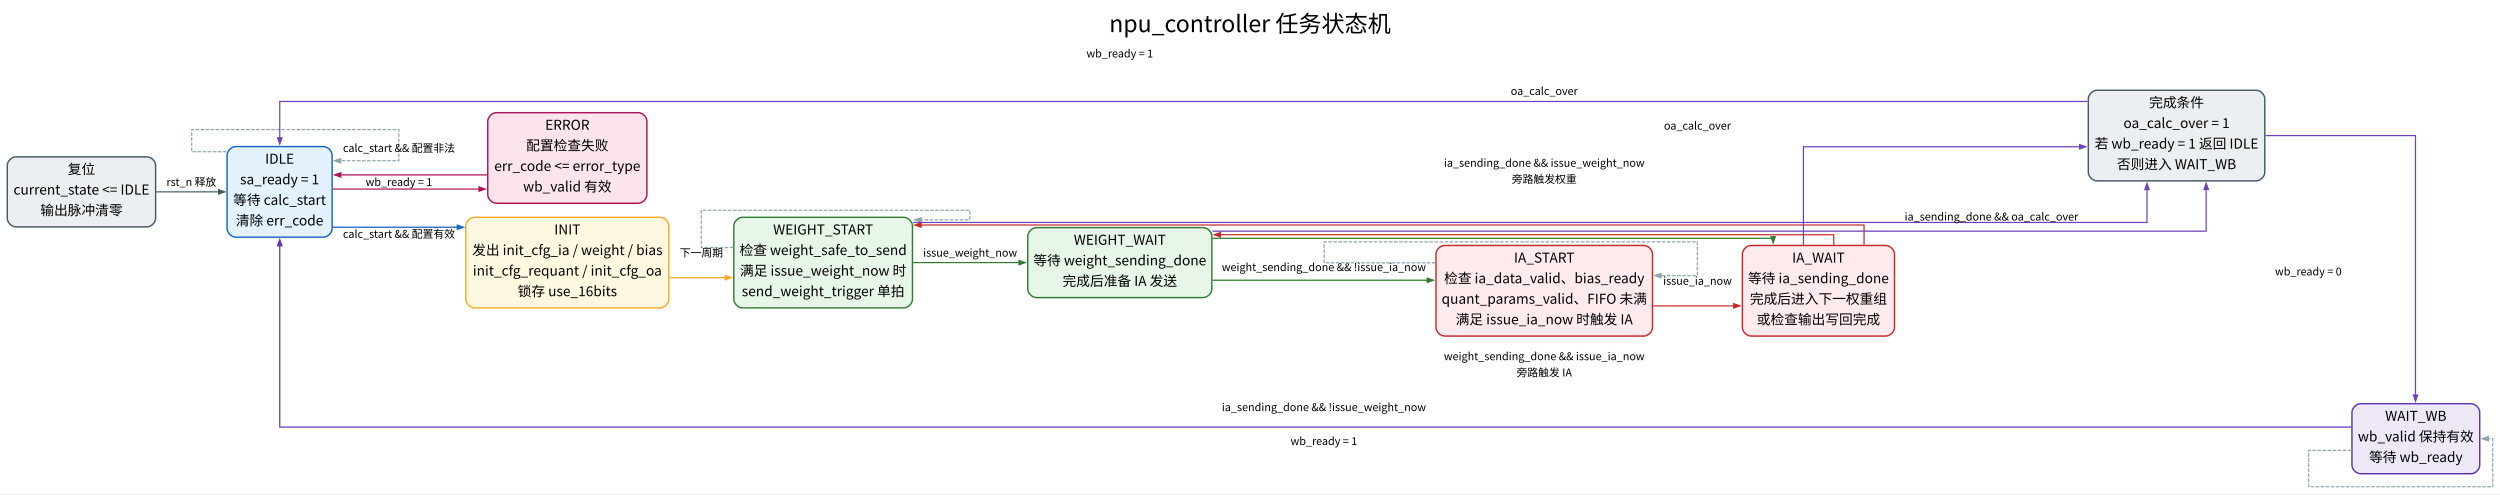
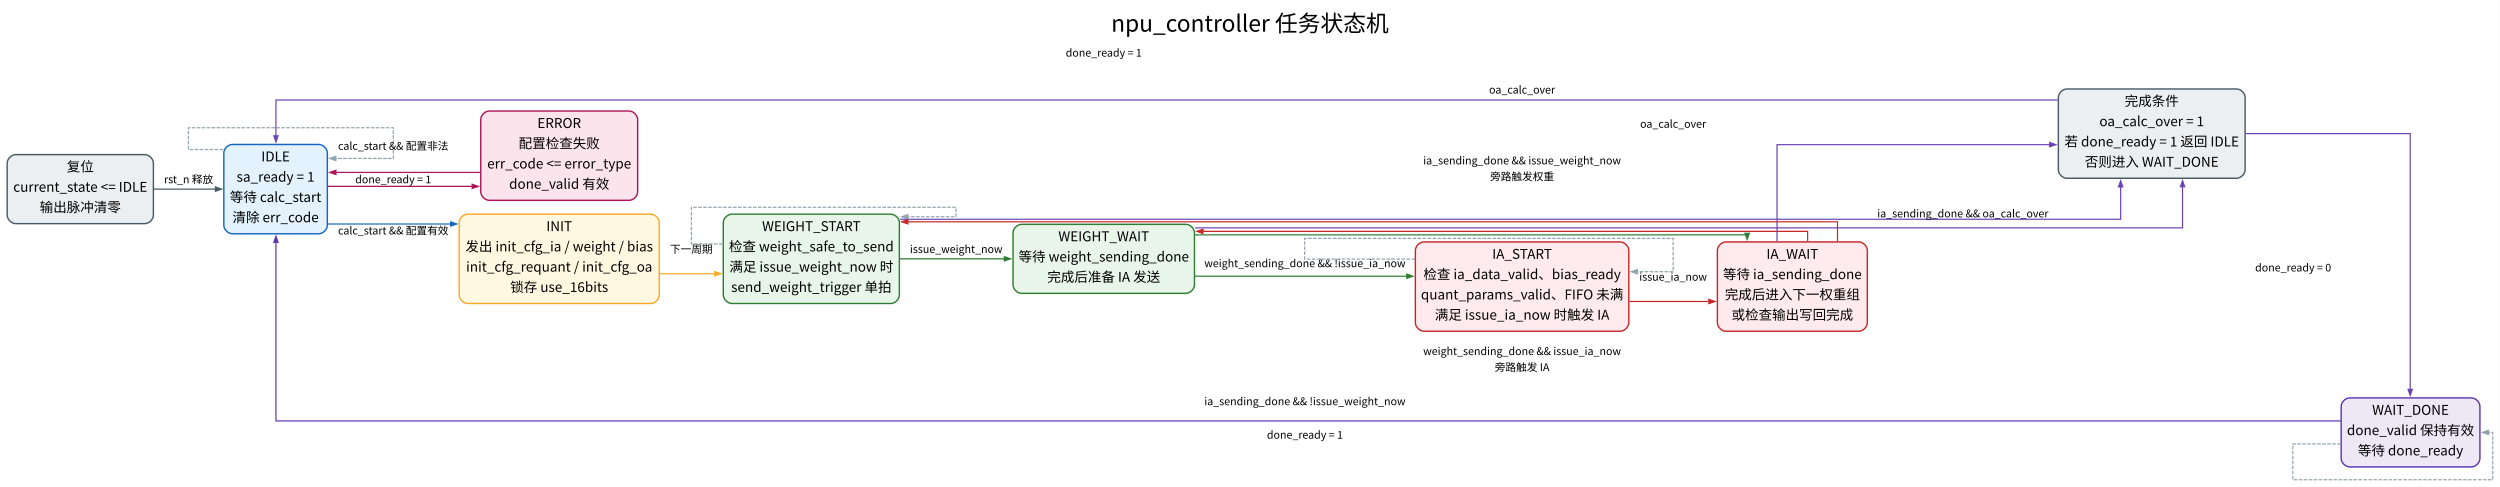
- <svg xmlns="http://www.w3.org/2000/svg" width="7216pt" height="1426pt" viewBox="0.00 0.00 7216.00 1426.00">
+ <svg xmlns="http://www.w3.org/2000/svg" width="7321pt" height="1426pt" viewBox="0.00 0.00 7321.00 1426.00">
  <g id="graph0" class="graph" transform="scale(2.08333 2.08333) rotate(0) translate(10.08 674.34)">
-     <polygon fill="white" stroke="none" points="-10.08,10.08 -10.08,-674.34 3453.6,-674.34 3453.6,10.08 -10.08,10.08" />
-     <text xml:space="preserve" text-anchor="middle" x="1721.76" y="-629.86" font-family="Noto Sans CJK SC" font-size="32.00">npu_controller 任务状态机</text>
+     <polygon fill="white" stroke="none" points="-10.08,10.08 -10.08,-674.34 3503.85,-674.34 3503.85,10.08 -10.08,10.08" />
+     <text xml:space="preserve" text-anchor="middle" x="1746.88" y="-629.86" font-family="Noto Sans CJK SC" font-size="32.00">npu_controller 任务状态机</text>
    <g id="node1" class="node">
      <path fill="#eceff1" stroke="#455a64" stroke-width="2" d="M193.53,-457.02C193.53,-457.02 12,-457.02 12,-457.02 6,-457.02 0,-451.02 0,-445.02 0,-445.02 0,-372 0,-372 0,-366 6,-360 12,-360 12,-360 193.53,-360 193.53,-360 199.53,-360 205.53,-366 205.53,-372 205.53,-372 205.53,-445.02 205.53,-445.02 205.53,-451.02 199.53,-457.02 193.53,-457.02" />
      <text xml:space="preserve" text-anchor="middle" x="102.76" y="-433.21" font-family="Noto Sans CJK SC" font-size="19.00">复位</text>
      <text xml:space="preserve" text-anchor="middle" x="102.76" y="-404.71" font-family="Noto Sans CJK SC" font-size="19.00">current_state &lt;= IDLE</text>
      <text xml:space="preserve" text-anchor="middle" x="102.76" y="-376.21" font-family="Noto Sans CJK SC" font-size="19.00">输出脉冲清零</text>
    </g>
    <g id="node2" class="node">
      <path fill="#e3f2fd" stroke="#1565c0" stroke-width="2" d="M438.06,-471.27C438.06,-471.27 316.53,-471.27 316.53,-471.27 310.53,-471.27 304.53,-465.27 304.53,-459.27 304.53,-459.27 304.53,-357.75 304.53,-357.75 304.53,-351.75 310.53,-345.75 316.53,-345.75 316.53,-345.75 438.06,-345.75 438.06,-345.75 444.06,-345.75 450.06,-351.75 450.06,-357.75 450.06,-357.75 450.06,-459.27 450.06,-459.27 450.06,-465.27 444.06,-471.27 438.06,-471.27" />
      <text xml:space="preserve" text-anchor="middle" x="377.29" y="-447.46" font-family="Noto Sans CJK SC" font-size="19.00">IDLE</text>
      <text xml:space="preserve" text-anchor="middle" x="377.29" y="-418.96" font-family="Noto Sans CJK SC" font-size="19.00">sa_ready = 1</text>
      <text xml:space="preserve" text-anchor="middle" x="377.29" y="-390.46" font-family="Noto Sans CJK SC" font-size="19.00">等待 calc_start</text>
      <text xml:space="preserve" text-anchor="middle" x="377.29" y="-361.96" font-family="Noto Sans CJK SC" font-size="19.00">清除 err_code</text>
    </g>
    <g id="edge1" class="edge">
      <path fill="none" stroke="#455a64" stroke-width="1.7" d="M206.16,-408.51C206.16,-408.51 292.74,-408.51 292.74,-408.51" />
      <polygon fill="#455a64" stroke="#455a64" stroke-width="1.7" points="292.74,-411.52 301.34,-408.51 292.74,-405.5 292.74,-411.52" />
      <text xml:space="preserve" text-anchor="middle" x="255.03" y="-416.76" font-family="Noto Sans CJK SC" font-size="15.00">rst_n 释放</text>
    </g>
    <g id="edge18" class="edge">
-       <path fill="none" stroke="#90a4ae" stroke-width="1.7" stroke-dasharray="5,2" d="M303.65,-464.14C278,-464.14 255.52,-464.14 255.52,-464.14 255.52,-464.14 255.52,-494.77 255.52,-494.77 255.52,-494.77 542.52,-494.77 542.52,-494.77 542.52,-494.77 542.52,-451.64 542.52,-451.64 542.52,-451.64 461.9,-451.64 461.9,-451.64" />
-       <polygon fill="#90a4ae" stroke="#90a4ae" stroke-width="1.7" points="461.9,-448.63 453.3,-451.64 461.9,-454.65 461.9,-448.63" />
+       <path fill="none" stroke="#90a4ae" stroke-width="1.7" stroke-dasharray="5,2" d="M303.55,-464.14C277.6,-464.14 254.77,-464.14 254.77,-464.14 254.77,-464.14 254.77,-494.77 254.77,-494.77 254.77,-494.77 542.77,-494.77 542.77,-494.77 542.77,-494.77 542.77,-451.64 542.77,-451.64 542.77,-451.64 462.01,-451.64 462.01,-451.64" />
+       <polygon fill="#90a4ae" stroke="#90a4ae" stroke-width="1.7" points="462.01,-448.63 453.41,-451.64 462.01,-454.65 462.01,-448.63" />
    </g>
    <g id="node3" class="node">
      <path fill="#fff8e1" stroke="#f9a825" stroke-width="2" d="M904.59,-373.27C904.59,-373.27 647.31,-373.27 647.31,-373.27 641.31,-373.27 635.31,-367.27 635.31,-361.27 635.31,-361.27 635.31,-259.75 635.31,-259.75 635.31,-253.75 641.31,-247.75 647.31,-247.75 647.31,-247.75 904.59,-247.75 904.59,-247.75 910.59,-247.75 916.59,-253.75 916.59,-259.75 916.59,-259.75 916.59,-361.27 916.59,-361.27 916.59,-367.27 910.59,-373.27 904.59,-373.27" />
      <text xml:space="preserve" text-anchor="middle" x="775.95" y="-349.46" font-family="Noto Sans CJK SC" font-size="19.00">INIT</text>
      <text xml:space="preserve" text-anchor="middle" x="775.95" y="-320.96" font-family="Noto Sans CJK SC" font-size="19.00">发出 init_cfg_ia / weight / bias</text>
      <text xml:space="preserve" text-anchor="middle" x="775.95" y="-292.46" font-family="Noto Sans CJK SC" font-size="19.00">init_cfg_requant / init_cfg_oa</text>
      <text xml:space="preserve" text-anchor="middle" x="775.95" y="-263.96" font-family="Noto Sans CJK SC" font-size="19.00">锁存 use_16bits</text>
    </g>
    <g id="edge2" class="edge">
      <path fill="none" stroke="#1565c0" stroke-width="1.7" d="M450.88,-359.51C450.88,-359.51 623.44,-359.51 623.44,-359.51" />
      <polygon fill="#1565c0" stroke="#1565c0" stroke-width="1.7" points="623.44,-362.52 632.04,-359.51 623.44,-356.5 623.44,-362.52" />
      <text xml:space="preserve" text-anchor="middle" x="542.68" y="-344.76" font-family="Noto Sans CJK SC" font-size="15.00">calc_start &amp;&amp; 配置有效</text>
    </g>
    <g id="node9" class="node">
      <path fill="#fce4ec" stroke="#ad1457" stroke-width="2" d="M874.21,-518.27C874.21,-518.27 677.68,-518.27 677.68,-518.27 671.68,-518.27 665.68,-512.27 665.68,-506.27 665.68,-506.27 665.68,-404.75 665.68,-404.75 665.68,-398.75 671.68,-392.75 677.68,-392.75 677.68,-392.75 874.21,-392.75 874.21,-392.75 880.21,-392.75 886.21,-398.75 886.21,-404.75 886.21,-404.75 886.21,-506.27 886.21,-506.27 886.21,-512.27 880.21,-518.27 874.21,-518.27" />
      <text xml:space="preserve" text-anchor="middle" x="775.95" y="-494.46" font-family="Noto Sans CJK SC" font-size="19.00">ERROR</text>
      <text xml:space="preserve" text-anchor="middle" x="775.95" y="-465.96" font-family="Noto Sans CJK SC" font-size="19.00">配置检查失败</text>
      <text xml:space="preserve" text-anchor="middle" x="775.95" y="-437.46" font-family="Noto Sans CJK SC" font-size="19.00">err_code &lt;= error_type</text>
-       <text xml:space="preserve" text-anchor="middle" x="775.95" y="-408.96" font-family="Noto Sans CJK SC" font-size="19.00">wb_valid 有效</text>
+       <text xml:space="preserve" text-anchor="middle" x="775.95" y="-408.96" font-family="Noto Sans CJK SC" font-size="19.00">done_valid 有效</text>
    </g>
    <g id="edge3" class="edge">
      <path fill="none" stroke="#ad1457" stroke-width="1.7" d="M450.88,-412.38C450.88,-412.38 653.59,-412.38 653.59,-412.38" />
      <polygon fill="#ad1457" stroke="#ad1457" stroke-width="1.7" points="653.59,-415.39 662.19,-412.38 653.59,-409.37 653.59,-415.39" />
      <text xml:space="preserve" text-anchor="middle" x="542.68" y="-463.76" font-family="Noto Sans CJK SC" font-size="15.00">calc_start &amp;&amp; 配置非法</text>
    </g>
    <g id="node4" class="node">
      <path fill="#e8f5e9" stroke="#2e7d32" stroke-width="2" d="M1242.12,-373.27C1242.12,-373.27 1018.59,-373.27 1018.59,-373.27 1012.59,-373.27 1006.59,-367.27 1006.59,-361.27 1006.59,-361.27 1006.59,-259.75 1006.59,-259.75 1006.59,-253.75 1012.59,-247.75 1018.59,-247.75 1018.59,-247.75 1242.12,-247.75 1242.12,-247.75 1248.12,-247.75 1254.12,-253.75 1254.12,-259.75 1254.12,-259.75 1254.12,-361.27 1254.12,-361.27 1254.12,-367.27 1248.12,-373.27 1242.12,-373.27" />
      <text xml:space="preserve" text-anchor="middle" x="1130.35" y="-349.46" font-family="Noto Sans CJK SC" font-size="19.00">WEIGHT_START</text>
      <text xml:space="preserve" text-anchor="middle" x="1130.35" y="-320.96" font-family="Noto Sans CJK SC" font-size="19.00">检查 weight_safe_to_send</text>
      <text xml:space="preserve" text-anchor="middle" x="1130.35" y="-292.46" font-family="Noto Sans CJK SC" font-size="19.00">满足 issue_weight_now 时</text>
      <text xml:space="preserve" text-anchor="middle" x="1130.35" y="-263.96" font-family="Noto Sans CJK SC" font-size="19.00">send_weight_trigger 单拍</text>
    </g>
    <g id="edge4" class="edge">
      <path fill="none" stroke="#f9a825" stroke-width="1.7" d="M917.55,-289.59C917.55,-289.59 994.69,-289.59 994.69,-289.59" />
      <polygon fill="#f9a825" stroke="#f9a825" stroke-width="1.7" points="994.69,-292.6 1003.29,-289.59 994.69,-286.58 994.69,-292.6" />
      <text xml:space="preserve" text-anchor="middle" x="961.59" y="-318.76" font-family="Noto Sans CJK SC" font-size="15.00">下一周期</text>
    </g>
    <g id="edge19" class="edge">
-       <path fill="none" stroke="#90a4ae" stroke-width="1.7" stroke-dasharray="5,2" d="M1005.88,-331.43C980.57,-331.43 961.52,-331.43 961.52,-331.43 961.52,-331.43 961.52,-383.01 961.52,-383.01 961.52,-383.01 1333.52,-383.01 1333.52,-383.01 1333.52,-383.01 1333.52,-369.71 1333.52,-369.71 1333.52,-369.71 1266.14,-369.71 1266.14,-369.71" />
-       <polygon fill="#90a4ae" stroke="#90a4ae" stroke-width="1.7" points="1266.14,-366.7 1257.54,-369.71 1266.14,-372.72 1266.14,-366.7" />
+       <path fill="none" stroke="#90a4ae" stroke-width="1.7" stroke-dasharray="5,2" d="M1005.62,-331.43C980.57,-331.43 961.77,-331.43 961.77,-331.43 961.77,-331.43 961.77,-383.01 961.77,-383.01 961.77,-383.01 1333.77,-383.01 1333.77,-383.01 1333.77,-383.01 1333.77,-369.71 1333.77,-369.71 1333.77,-369.71 1266.01,-369.71 1266.01,-369.71" />
+       <polygon fill="#90a4ae" stroke="#90a4ae" stroke-width="1.7" points="1266.01,-366.7 1257.41,-369.71 1266.01,-372.72 1266.01,-366.7" />
    </g>
    <g id="node5" class="node">
      <path fill="#e8f5e9" stroke="#2e7d32" stroke-width="2" d="M1656.9,-359.02C1656.9,-359.02 1425.87,-359.02 1425.87,-359.02 1419.87,-359.02 1413.87,-353.02 1413.87,-347.02 1413.87,-347.02 1413.87,-274 1413.87,-274 1413.87,-268 1419.87,-262 1425.87,-262 1425.87,-262 1656.9,-262 1656.9,-262 1662.9,-262 1668.9,-268 1668.9,-274 1668.9,-274 1668.9,-347.02 1668.9,-347.02 1668.9,-353.02 1662.9,-359.02 1656.9,-359.02" />
      <text xml:space="preserve" text-anchor="middle" x="1541.38" y="-335.21" font-family="Noto Sans CJK SC" font-size="19.00">WEIGHT_WAIT</text>
      <text xml:space="preserve" text-anchor="middle" x="1541.38" y="-306.71" font-family="Noto Sans CJK SC" font-size="19.00">等待 weight_sending_done</text>
      <text xml:space="preserve" text-anchor="middle" x="1541.38" y="-278.21" font-family="Noto Sans CJK SC" font-size="19.00">完成后准备 IA 发送</text>
    </g>
    <g id="edge5" class="edge">
      <path fill="none" stroke="#2e7d32" stroke-width="1.7" d="M1255.07,-310.51C1255.07,-310.51 1401.74,-310.51 1401.74,-310.51" />
      <polygon fill="#2e7d32" stroke="#2e7d32" stroke-width="1.7" points="1401.74,-313.52 1410.34,-310.51 1401.74,-307.5 1401.74,-313.52" />
      <text xml:space="preserve" text-anchor="middle" x="1333.99" y="-318.76" font-family="Noto Sans CJK SC" font-size="15.00">issue_weight_now</text>
    </g>
    <g id="node10" class="node">
-       <path fill="#eceff1" stroke="#455a64" stroke-width="2" d="M3115.74,-549.27C3115.74,-549.27 2895.21,-549.27 2895.21,-549.27 2889.21,-549.27 2883.21,-543.27 2883.21,-537.27 2883.21,-537.27 2883.21,-435.75 2883.21,-435.75 2883.21,-429.75 2889.21,-423.75 2895.21,-423.75 2895.21,-423.75 3115.74,-423.75 3115.74,-423.75 3121.74,-423.75 3127.74,-429.75 3127.74,-435.75 3127.74,-435.75 3127.74,-537.27 3127.74,-537.27 3127.74,-543.27 3121.74,-549.27 3115.74,-549.27" />
-       <text xml:space="preserve" text-anchor="middle" x="3005.47" y="-525.46" font-family="Noto Sans CJK SC" font-size="19.00">完成条件</text>
-       <text xml:space="preserve" text-anchor="middle" x="3005.47" y="-496.96" font-family="Noto Sans CJK SC" font-size="19.00">oa_calc_over = 1</text>
-       <text xml:space="preserve" text-anchor="middle" x="3005.47" y="-468.46" font-family="Noto Sans CJK SC" font-size="19.00">若 wb_ready = 1 返回 IDLE</text>
-       <text xml:space="preserve" text-anchor="middle" x="3005.47" y="-439.96" font-family="Noto Sans CJK SC" font-size="19.00">否则进入 WAIT_WB</text>
+       <path fill="#eceff1" stroke="#455a64" stroke-width="2" d="M3133.74,-549.27C3133.74,-549.27 2895.21,-549.27 2895.21,-549.27 2889.21,-549.27 2883.21,-543.27 2883.21,-537.27 2883.21,-537.27 2883.21,-435.75 2883.21,-435.75 2883.21,-429.75 2889.21,-423.75 2895.21,-423.75 2895.21,-423.75 3133.74,-423.75 3133.74,-423.75 3139.74,-423.75 3145.74,-429.75 3145.74,-435.75 3145.74,-435.75 3145.74,-537.27 3145.74,-537.27 3145.74,-543.27 3139.74,-549.27 3133.74,-549.27" />
+       <text xml:space="preserve" text-anchor="middle" x="3014.47" y="-525.46" font-family="Noto Sans CJK SC" font-size="19.00">完成条件</text>
+       <text xml:space="preserve" text-anchor="middle" x="3014.47" y="-496.96" font-family="Noto Sans CJK SC" font-size="19.00">oa_calc_over = 1</text>
+       <text xml:space="preserve" text-anchor="middle" x="3014.47" y="-468.46" font-family="Noto Sans CJK SC" font-size="19.00">若 done_ready = 1 返回 IDLE</text>
+       <text xml:space="preserve" text-anchor="middle" x="3014.47" y="-439.96" font-family="Noto Sans CJK SC" font-size="19.00">否则进入 WAIT_DONE</text>
    </g>
    <g id="edge11" class="edge">
-       <path fill="none" stroke="#6c43b6" stroke-width="1.7" d="M1254.98,-366.14C1667.8,-366.14 2964.52,-366.14 2964.52,-366.14 2964.52,-366.14 2964.52,-411.63 2964.52,-411.63" />
-       <polygon fill="#6c43b6" stroke="#6c43b6" stroke-width="1.7" points="2961.51,-411.63 2964.52,-420.23 2967.53,-411.63 2961.51,-411.63" />
+       <path fill="none" stroke="#6c43b6" stroke-width="1.7" d="M1255.05,-366.14C1668.88,-366.14 2970.77,-366.14 2970.77,-366.14 2970.77,-366.14 2970.77,-411.63 2970.77,-411.63" />
+       <polygon fill="#6c43b6" stroke="#6c43b6" stroke-width="1.7" points="2967.76,-411.63 2970.77,-420.23 2973.78,-411.63 2967.76,-411.63" />
      <text xml:space="preserve" text-anchor="middle" x="2129.41" y="-542.76" font-family="Noto Sans CJK SC" font-size="15.00">oa_calc_over</text>
    </g>
    <g id="node6" class="node">
      <path fill="#ffebee" stroke="#c62828" stroke-width="2" d="M2267.43,-334.27C2267.43,-334.27 1991.4,-334.27 1991.4,-334.27 1985.4,-334.27 1979.4,-328.27 1979.4,-322.27 1979.4,-322.27 1979.4,-220.75 1979.4,-220.75 1979.4,-214.75 1985.4,-208.75 1991.4,-208.75 1991.4,-208.75 2267.43,-208.75 2267.43,-208.75 2273.43,-208.75 2279.43,-214.75 2279.43,-220.75 2279.43,-220.75 2279.43,-322.27 2279.43,-322.27 2279.43,-328.27 2273.43,-334.27 2267.43,-334.27" />
      <text xml:space="preserve" text-anchor="middle" x="2129.41" y="-310.46" font-family="Noto Sans CJK SC" font-size="19.00">IA_START</text>
      <text xml:space="preserve" text-anchor="middle" x="2129.41" y="-281.96" font-family="Noto Sans CJK SC" font-size="19.00">检查 ia_data_valid、bias_ready</text>
      <text xml:space="preserve" text-anchor="middle" x="2129.41" y="-253.46" font-family="Noto Sans CJK SC" font-size="19.00">quant_params_valid、FIFO 未满</text>
      <text xml:space="preserve" text-anchor="middle" x="2129.41" y="-224.96" font-family="Noto Sans CJK SC" font-size="19.00">满足 issue_ia_now 时触发 IA</text>
    </g>
    <g id="edge7" class="edge">
      <path fill="none" stroke="#2e7d32" stroke-width="1.7" d="M1669.7,-286.09C1669.7,-286.09 1967.31,-286.09 1967.31,-286.09" />
      <polygon fill="#2e7d32" stroke="#2e7d32" stroke-width="1.7" points="1967.31,-289.1 1975.91,-286.09 1967.31,-283.08 1967.31,-289.1" />
      <text xml:space="preserve" text-anchor="middle" x="1824.15" y="-298.76" font-family="Noto Sans CJK SC" font-size="15.00">weight_sending_done &amp;&amp; !issue_ia_now</text>
    </g>
    <g id="node7" class="node">
      <path fill="#ffebee" stroke="#c62828" stroke-width="2" d="M2602.71,-334.27C2602.71,-334.27 2415.93,-334.27 2415.93,-334.27 2409.93,-334.27 2403.93,-328.27 2403.93,-322.27 2403.93,-322.27 2403.93,-220.75 2403.93,-220.75 2403.93,-214.75 2409.93,-208.75 2415.93,-208.75 2415.93,-208.75 2602.71,-208.75 2602.71,-208.75 2608.71,-208.75 2614.71,-214.75 2614.71,-220.75 2614.71,-220.75 2614.71,-322.27 2614.71,-322.27 2614.71,-328.27 2608.71,-334.27 2602.71,-334.27" />
      <text xml:space="preserve" text-anchor="middle" x="2509.32" y="-310.46" font-family="Noto Sans CJK SC" font-size="19.00">IA_WAIT</text>
      <text xml:space="preserve" text-anchor="middle" x="2509.32" y="-281.96" font-family="Noto Sans CJK SC" font-size="19.00">等待 ia_sending_done</text>
      <text xml:space="preserve" text-anchor="middle" x="2509.32" y="-253.46" font-family="Noto Sans CJK SC" font-size="19.00">完成后进入下一权重组</text>
      <text xml:space="preserve" text-anchor="middle" x="2509.32" y="-224.96" font-family="Noto Sans CJK SC" font-size="19.00">或检查输出写回完成</text>
    </g>
    <g id="edge6" class="edge">
-       <path fill="none" stroke="#2e7d32" stroke-width="1.7" d="M1669.63,-344.17C1919.32,-344.17 2446.52,-344.17 2446.52,-344.17 2446.52,-344.17 2446.52,-343.28 2446.52,-343.28" />
-       <polygon fill="#2e7d32" stroke="#2e7d32" stroke-width="1.7" points="2449.53,-346.43 2446.52,-337.83 2443.51,-346.43 2449.53,-346.43" />
+       <path fill="none" stroke="#2e7d32" stroke-width="1.7" d="M1669.52,-344.17C1919.01,-344.17 2445.77,-344.17 2445.77,-344.17 2445.77,-344.17 2445.77,-343.28 2445.77,-343.28" />
+       <polygon fill="#2e7d32" stroke="#2e7d32" stroke-width="1.7" points="2448.78,-346.43 2445.77,-337.83 2442.76,-346.43 2448.78,-346.43" />
      <text xml:space="preserve" text-anchor="middle" x="2129.41" y="-175.26" font-family="Noto Sans CJK SC" font-size="15.00">weight_sending_done &amp;&amp; issue_ia_now</text>
      <text xml:space="preserve" text-anchor="middle" x="2129.41" y="-152.76" font-family="Noto Sans CJK SC" font-size="15.00">旁路触发 IA</text>
    </g>
    <g id="edge12" class="edge">
-       <path fill="none" stroke="#6c43b6" stroke-width="1.7" d="M1669.71,-354.07C2033.7,-354.07 3046.52,-354.07 3046.52,-354.07 3046.52,-354.07 3046.52,-411.83 3046.52,-411.83" />
-       <polygon fill="#6c43b6" stroke="#6c43b6" stroke-width="1.7" points="3043.51,-411.83 3046.52,-420.43 3049.53,-411.83 3043.51,-411.83" />
+       <path fill="none" stroke="#6c43b6" stroke-width="1.7" d="M1669.69,-354.07C2035.55,-354.07 3057.77,-354.07 3057.77,-354.07 3057.77,-354.07 3057.77,-411.83 3057.77,-411.83" />
+       <polygon fill="#6c43b6" stroke="#6c43b6" stroke-width="1.7" points="3054.76,-411.83 3057.77,-420.43 3060.78,-411.83 3054.76,-411.83" />
      <text xml:space="preserve" text-anchor="middle" x="2341.68" y="-494.76" font-family="Noto Sans CJK SC" font-size="15.00">oa_calc_over</text>
    </g>
    <g id="edge20" class="edge">
-       <path fill="none" stroke="#90a4ae" stroke-width="1.7" stroke-dasharray="5,2" d="M1978.75,-310.18C1901.94,-310.18 1824.52,-310.18 1824.52,-310.18 1824.52,-310.18 1824.52,-339.22 1824.52,-339.22 1824.52,-339.22 2341.52,-339.22 2341.52,-339.22 2341.52,-339.22 2341.52,-292.43 2341.52,-292.43 2341.52,-292.43 2291.34,-292.43 2291.34,-292.43" />
-       <polygon fill="#90a4ae" stroke="#90a4ae" stroke-width="1.7" points="2291.34,-289.42 2282.74,-292.43 2291.34,-295.44 2291.34,-289.42" />
+       <path fill="none" stroke="#90a4ae" stroke-width="1.7" stroke-dasharray="5,2" d="M1978.83,-310.18C1901.68,-310.18 1823.77,-310.18 1823.77,-310.18 1823.77,-310.18 1823.77,-339.22 1823.77,-339.22 1823.77,-339.22 2341.77,-339.22 2341.77,-339.22 2341.77,-339.22 2341.77,-292.43 2341.77,-292.43 2341.77,-292.43 2291.52,-292.43 2291.52,-292.43" />
+       <polygon fill="#90a4ae" stroke="#90a4ae" stroke-width="1.7" points="2291.52,-289.42 2282.92,-292.43 2291.52,-295.44 2291.52,-289.42" />
    </g>
    <g id="edge8" class="edge">
      <path fill="none" stroke="#c62828" stroke-width="1.7" d="M2280.38,-250.59C2280.38,-250.59 2391.99,-250.59 2391.99,-250.59" />
      <polygon fill="#c62828" stroke="#c62828" stroke-width="1.7" points="2391.99,-253.6 2400.59,-250.59 2391.99,-247.58 2391.99,-253.6" />
      <text xml:space="preserve" text-anchor="middle" x="2341.68" y="-279.76" font-family="Noto Sans CJK SC" font-size="15.00">issue_ia_now</text>
    </g>
    <g id="edge10" class="edge">
-       <path fill="none" stroke="#c62828" stroke-width="1.7" d="M2572.52,-335.26C2572.52,-350.56 2572.52,-362.58 2572.52,-362.58 2572.52,-362.58 1266.05,-362.58 1266.05,-362.58" />
-       <polygon fill="#c62828" stroke="#c62828" stroke-width="1.7" points="1266.05,-359.57 1257.45,-362.58 1266.05,-365.59 1266.05,-359.57" />
+       <path fill="none" stroke="#c62828" stroke-width="1.7" d="M2572.77,-335.26C2572.77,-350.56 2572.77,-362.58 2572.77,-362.58 2572.77,-362.58 1266.07,-362.58 1266.07,-362.58" />
+       <polygon fill="#c62828" stroke="#c62828" stroke-width="1.7" points="1266.07,-359.57 1257.47,-362.58 1266.07,-365.59 1266.07,-359.57" />
      <text xml:space="preserve" text-anchor="middle" x="1824.15" y="-104.76" font-family="Noto Sans CJK SC" font-size="15.00">ia_sending_done &amp;&amp; !issue_weight_now</text>
    </g>
    <g id="edge9" class="edge">
-       <path fill="none" stroke="#c62828" stroke-width="1.7" d="M2530.52,-335.24C2530.52,-343.48 2530.52,-349.12 2530.52,-349.12 2530.52,-349.12 1680.86,-349.12 1680.86,-349.12" />
-       <polygon fill="#c62828" stroke="#c62828" stroke-width="1.7" points="1680.86,-346.11 1672.26,-349.12 1680.86,-352.13 1680.86,-346.11" />
+       <path fill="none" stroke="#c62828" stroke-width="1.7" d="M2530.77,-335.24C2530.77,-343.48 2530.77,-349.12 2530.77,-349.12 2530.77,-349.12 1680.89,-349.12 1680.89,-349.12" />
+       <polygon fill="#c62828" stroke="#c62828" stroke-width="1.7" points="1680.89,-346.11 1672.29,-349.12 1680.89,-352.13 1680.89,-346.11" />
      <text xml:space="preserve" text-anchor="middle" x="2129.41" y="-443.26" font-family="Noto Sans CJK SC" font-size="15.00">ia_sending_done &amp;&amp; issue_weight_now</text>
      <text xml:space="preserve" text-anchor="middle" x="2129.41" y="-420.76" font-family="Noto Sans CJK SC" font-size="15.00">旁路触发权重</text>
    </g>
    <g id="edge13" class="edge">
-       <path fill="none" stroke="#6c43b6" stroke-width="1.7" d="M2488.52,-335.18C2488.52,-393.57 2488.52,-471.01 2488.52,-471.01 2488.52,-471.01 2871.14,-471.01 2871.14,-471.01" />
-       <polygon fill="#6c43b6" stroke="#6c43b6" stroke-width="1.7" points="2871.14,-474.02 2879.74,-471.01 2871.14,-468 2871.14,-474.02" />
+       <path fill="none" stroke="#6c43b6" stroke-width="1.7" d="M2487.77,-335.18C2487.77,-393.57 2487.77,-471.01 2487.77,-471.01 2487.77,-471.01 2871.07,-471.01 2871.07,-471.01" />
+       <polygon fill="#6c43b6" stroke="#6c43b6" stroke-width="1.7" points="2871.07,-474.02 2879.67,-471.01 2871.07,-468 2871.07,-474.02" />
      <text xml:space="preserve" text-anchor="middle" x="2748.96" y="-368.76" font-family="Noto Sans CJK SC" font-size="15.00">ia_sending_done &amp;&amp; oa_calc_over</text>
    </g>
    <g id="node8" class="node">
-       <path fill="#ede7f6" stroke="#5e35b1" stroke-width="2" d="M3413.52,-115.02C3413.52,-115.02 3260.49,-115.02 3260.49,-115.02 3254.49,-115.02 3248.49,-109.02 3248.49,-103.02 3248.49,-103.02 3248.49,-30 3248.49,-30 3248.49,-24 3254.49,-18 3260.49,-18 3260.49,-18 3413.52,-18 3413.52,-18 3419.52,-18 3425.52,-24 3425.52,-30 3425.52,-30 3425.52,-103.02 3425.52,-103.02 3425.52,-109.02 3419.52,-115.02 3413.52,-115.02" />
-       <text xml:space="preserve" text-anchor="middle" x="3337" y="-91.21" font-family="Noto Sans CJK SC" font-size="19.00">WAIT_WB</text>
-       <text xml:space="preserve" text-anchor="middle" x="3337" y="-62.71" font-family="Noto Sans CJK SC" font-size="19.00">wb_valid 保持有效</text>
-       <text xml:space="preserve" text-anchor="middle" x="3337" y="-34.21" font-family="Noto Sans CJK SC" font-size="19.00">等待 wb_ready</text>
+       <path fill="#ede7f6" stroke="#5e35b1" stroke-width="2" d="M3463.77,-115.02C3463.77,-115.02 3292.74,-115.02 3292.74,-115.02 3286.74,-115.02 3280.74,-109.02 3280.74,-103.02 3280.74,-103.02 3280.74,-30 3280.74,-30 3280.74,-24 3286.74,-18 3292.74,-18 3292.74,-18 3463.77,-18 3463.77,-18 3469.77,-18 3475.77,-24 3475.77,-30 3475.77,-30 3475.77,-103.02 3475.77,-103.02 3475.77,-109.02 3469.77,-115.02 3463.77,-115.02" />
+       <text xml:space="preserve" text-anchor="middle" x="3378.25" y="-91.21" font-family="Noto Sans CJK SC" font-size="19.00">WAIT_DONE</text>
+       <text xml:space="preserve" text-anchor="middle" x="3378.25" y="-62.71" font-family="Noto Sans CJK SC" font-size="19.00">done_valid 保持有效</text>
+       <text xml:space="preserve" text-anchor="middle" x="3378.25" y="-34.21" font-family="Noto Sans CJK SC" font-size="19.00">等待 done_ready</text>
    </g>
    <g id="edge16" class="edge">
-       <path fill="none" stroke="#5e35b1" stroke-width="1.7" d="M3247.63,-82.68C2753.42,-82.68 377.52,-82.68 377.52,-82.68 377.52,-82.68 377.52,-333.74 377.52,-333.74" />
-       <polygon fill="#5e35b1" stroke="#5e35b1" stroke-width="1.7" points="374.51,-333.74 377.52,-342.34 380.53,-333.74 374.51,-333.74" />
-       <text xml:space="preserve" text-anchor="middle" x="1824.15" y="-57.76" font-family="Noto Sans CJK SC" font-size="15.00">wb_ready = 1</text>
+       <path fill="none" stroke="#5e35b1" stroke-width="1.7" d="M3280.13,-82.68C2763.02,-82.68 377.77,-82.68 377.77,-82.68 377.77,-82.68 377.77,-333.74 377.77,-333.74" />
+       <polygon fill="#5e35b1" stroke="#5e35b1" stroke-width="1.7" points="374.76,-333.74 377.77,-342.34 380.78,-333.74 374.76,-333.74" />
+       <text xml:space="preserve" text-anchor="middle" x="1824.15" y="-57.76" font-family="Noto Sans CJK SC" font-size="15.00">done_ready = 1</text>
    </g>
    <g id="edge21" class="edge">
-       <path fill="none" stroke="#90a4ae" stroke-width="1.7" stroke-dasharray="5,2" d="M3247.63,-50.34C3216.18,-50.34 3188.52,-50.34 3188.52,-50.34 3188.52,-50.34 3188.52,0 3188.52,0 3188.52,0 3443.52,0 3443.52,0 3443.52,0 3443.52,-66.51 3443.52,-66.51 3443.52,-66.51 3437.58,-66.51 3437.58,-66.51" />
-       <polygon fill="#90a4ae" stroke="#90a4ae" stroke-width="1.7" points="3437.58,-63.5 3428.98,-66.51 3437.58,-69.52 3437.58,-63.5" />
+       <path fill="none" stroke="#90a4ae" stroke-width="1.7" stroke-dasharray="5,2" d="M3280.08,-50.34C3244.44,-50.34 3212.77,-50.34 3212.77,-50.34 3212.77,-50.34 3212.77,0 3212.77,0 3212.77,0 3493.77,0 3493.77,0 3493.77,0 3493.77,-66.51 3493.77,-66.51 3493.77,-66.51 3487.9,-66.51 3487.9,-66.51" />
+       <polygon fill="#90a4ae" stroke="#90a4ae" stroke-width="1.7" points="3487.9,-63.5 3479.3,-66.51 3487.9,-69.52 3487.9,-63.5" />
    </g>
    <g id="edge17" class="edge">
      <path fill="none" stroke="#ad1457" stroke-width="1.7" d="M664.9,-432.01C664.9,-432.01 462.13,-432.01 462.13,-432.01" />
      <polygon fill="#ad1457" stroke="#ad1457" stroke-width="1.7" points="462.13,-429 453.53,-432.01 462.13,-435.02 462.13,-429" />
-       <text xml:space="preserve" text-anchor="middle" x="542.68" y="-416.76" font-family="Noto Sans CJK SC" font-size="15.00">wb_ready = 1</text>
+       <text xml:space="preserve" text-anchor="middle" x="542.68" y="-416.76" font-family="Noto Sans CJK SC" font-size="15.00">done_ready = 1</text>
    </g>
    <g id="edge14" class="edge">
-       <path fill="none" stroke="#6c43b6" stroke-width="1.7" d="M2882.25,-533.77C2362.69,-533.77 377.52,-533.77 377.52,-533.77 377.52,-533.77 377.52,-483.41 377.52,-483.41" />
-       <polygon fill="#6c43b6" stroke="#6c43b6" stroke-width="1.7" points="380.53,-483.41 377.52,-474.81 374.51,-483.41 380.53,-483.41" />
-       <text xml:space="preserve" text-anchor="middle" x="1541.38" y="-594.76" font-family="Noto Sans CJK SC" font-size="15.00">wb_ready = 1</text>
+       <path fill="none" stroke="#6c43b6" stroke-width="1.7" d="M2882.37,-533.77C2348.35,-533.77 377.77,-533.77 377.77,-533.77 377.77,-533.77 377.77,-483.41 377.77,-483.41" />
+       <polygon fill="#6c43b6" stroke="#6c43b6" stroke-width="1.7" points="380.78,-483.41 377.77,-474.81 374.76,-483.41 380.78,-483.41" />
+       <text xml:space="preserve" text-anchor="middle" x="1541.38" y="-594.76" font-family="Noto Sans CJK SC" font-size="15.00">done_ready = 1</text>
    </g>
    <g id="edge15" class="edge">
-       <path fill="none" stroke="#6c43b6" stroke-width="1.7" d="M3128.27,-486.51C3222.49,-486.51 3336.52,-486.51 3336.52,-486.51 3336.52,-486.51 3336.52,-127.1 3336.52,-127.1" />
-       <polygon fill="#6c43b6" stroke="#6c43b6" stroke-width="1.7" points="3339.53,-127.1 3336.52,-118.5 3333.51,-127.1 3339.53,-127.1" />
-       <text xml:space="preserve" text-anchor="middle" x="3188.11" y="-292.76" font-family="Noto Sans CJK SC" font-size="15.00">wb_ready = 0</text>
+       <path fill="none" stroke="#6c43b6" stroke-width="1.7" d="M3146.66,-486.51C3250.54,-486.51 3377.77,-486.51 3377.77,-486.51 3377.77,-486.51 3377.77,-127.1 3377.77,-127.1" />
+       <polygon fill="#6c43b6" stroke="#6c43b6" stroke-width="1.7" points="3380.78,-127.1 3377.77,-118.5 3374.76,-127.1 3380.78,-127.1" />
+       <text xml:space="preserve" text-anchor="middle" x="3213.24" y="-292.76" font-family="Noto Sans CJK SC" font-size="15.00">done_ready = 0</text>
    </g>
  </g>
</svg>
